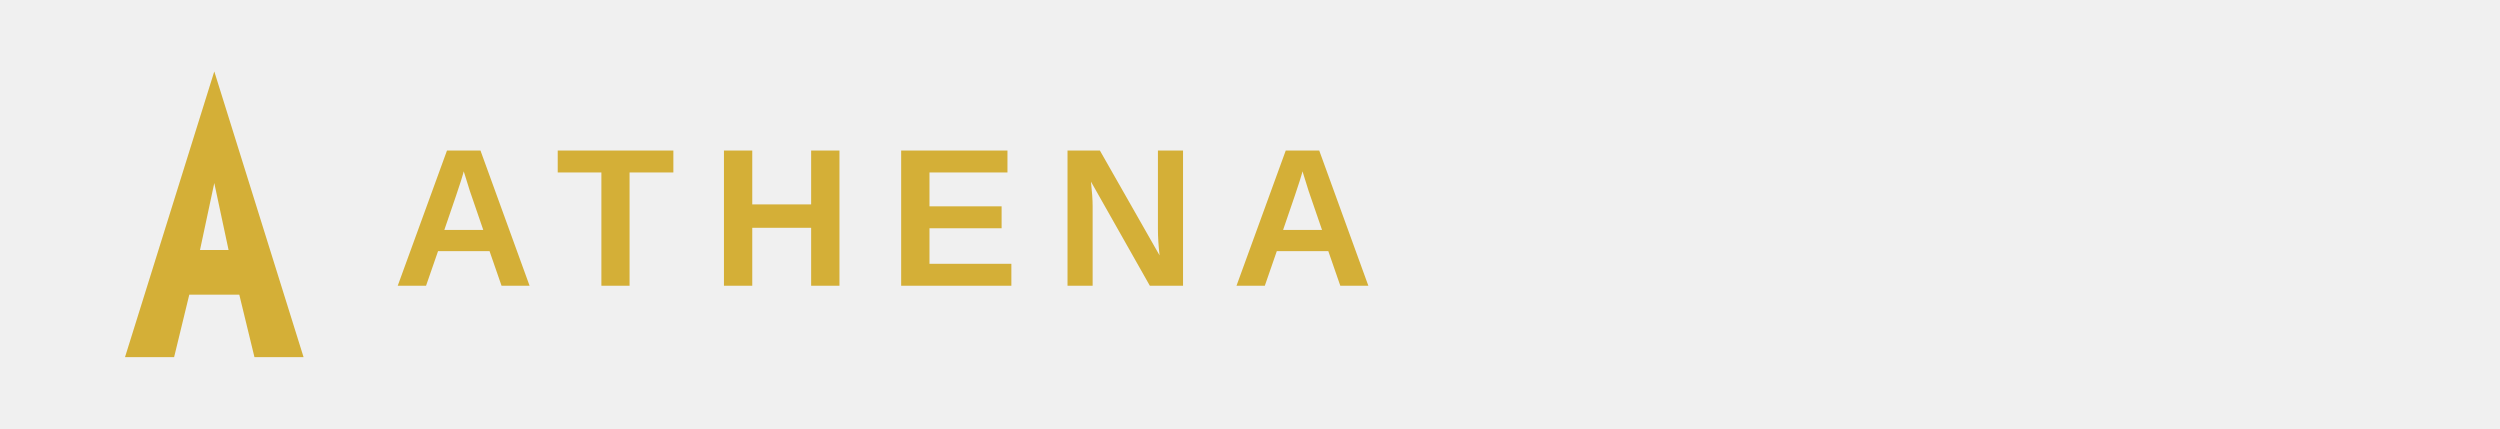
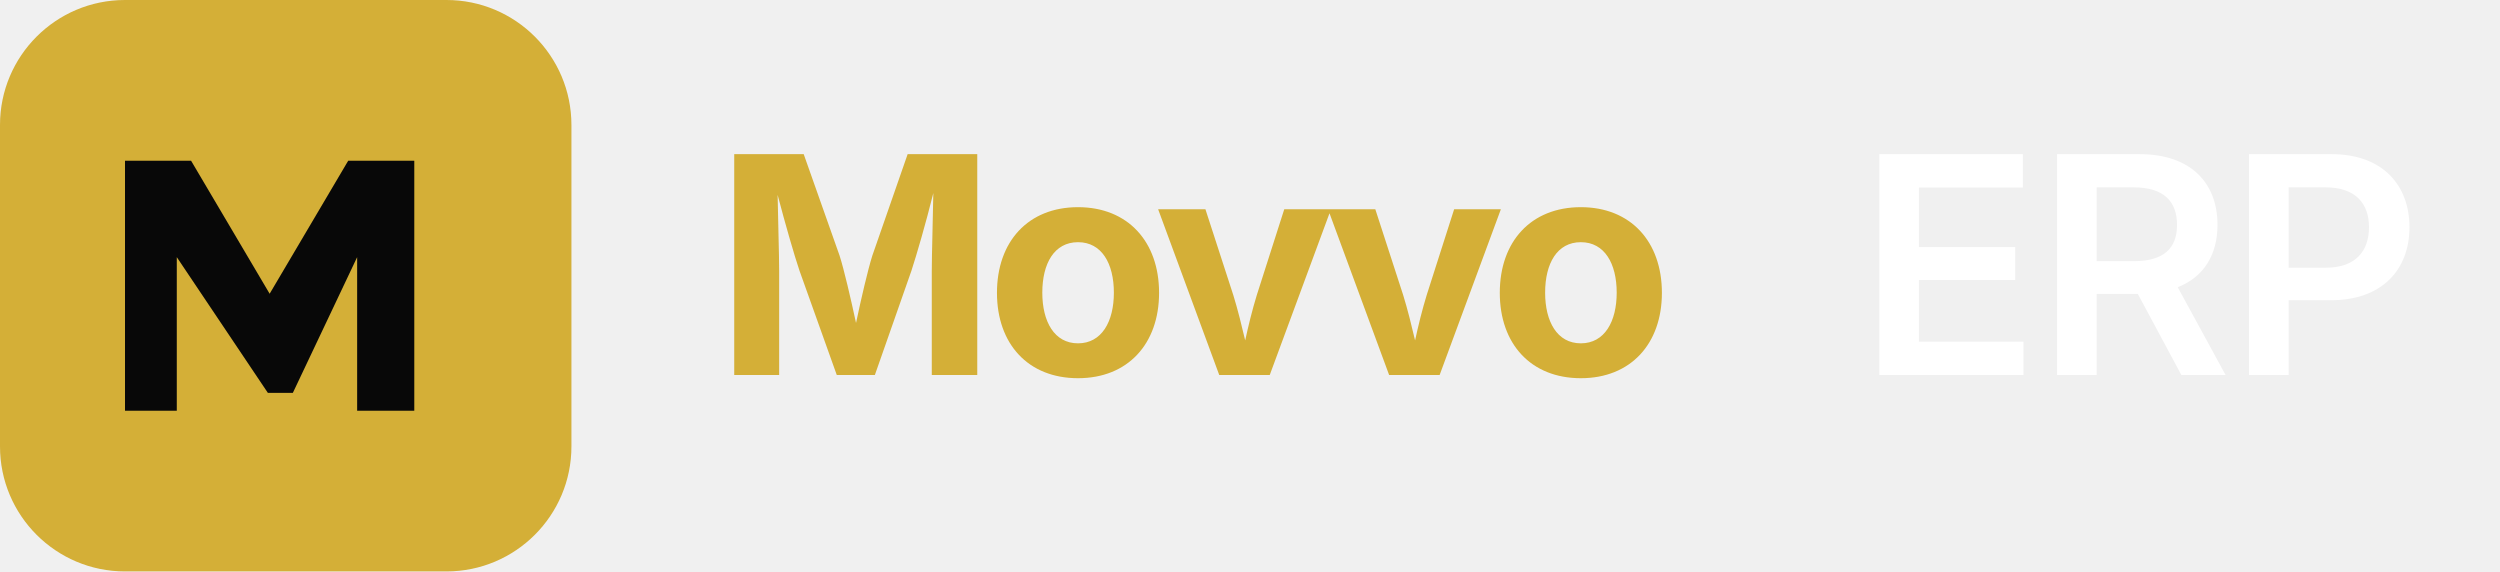
- <svg xmlns="http://www.w3.org/2000/svg" viewBox="0 0 280 48" fill="none" role="img" aria-label="ATHENA">
-   <path d="M14 40 L24 8 L34 40 H28.5 L26.8 33 H21.2 L19.5 40 H14 Z M22.4 28 H25.6 L24 20.5 L22.4 28 Z" fill="#D4AF37" />
-   <text x="44" y="32" font-family="Manrope, Segoe UI, Arial, sans-serif" font-size="22" font-weight="800" fill="#D4AF37" letter-spacing="0.18em">ATHENA</text>
+ <svg xmlns="http://www.w3.org/2000/svg" viewBox="0 0 280 64" fill="none" role="img" aria-label="Movvo ERP">
+   <rect x="0" y="0" width="64" height="64" rx="14" fill="#D4AF37" />
+   <path d="M14 46V18h7.4l8.8 14.9L39 18h7.4v28h-6.4V28.8L32.8 44h-2.8L19.8 28.8V46H14z" fill="#080808" />
+   <text x="80" y="42" font-family="Sora, Inter, Arial, sans-serif" font-size="34" font-weight="700" fill="#D4AF37" letter-spacing="-0.04em">Movvo</text>
+   <text x="208" y="42" font-family="Sora, Inter, Arial, sans-serif" font-size="34" font-weight="600" fill="#FFFFFF" letter-spacing="-0.02em">ERP</text>
</svg>
